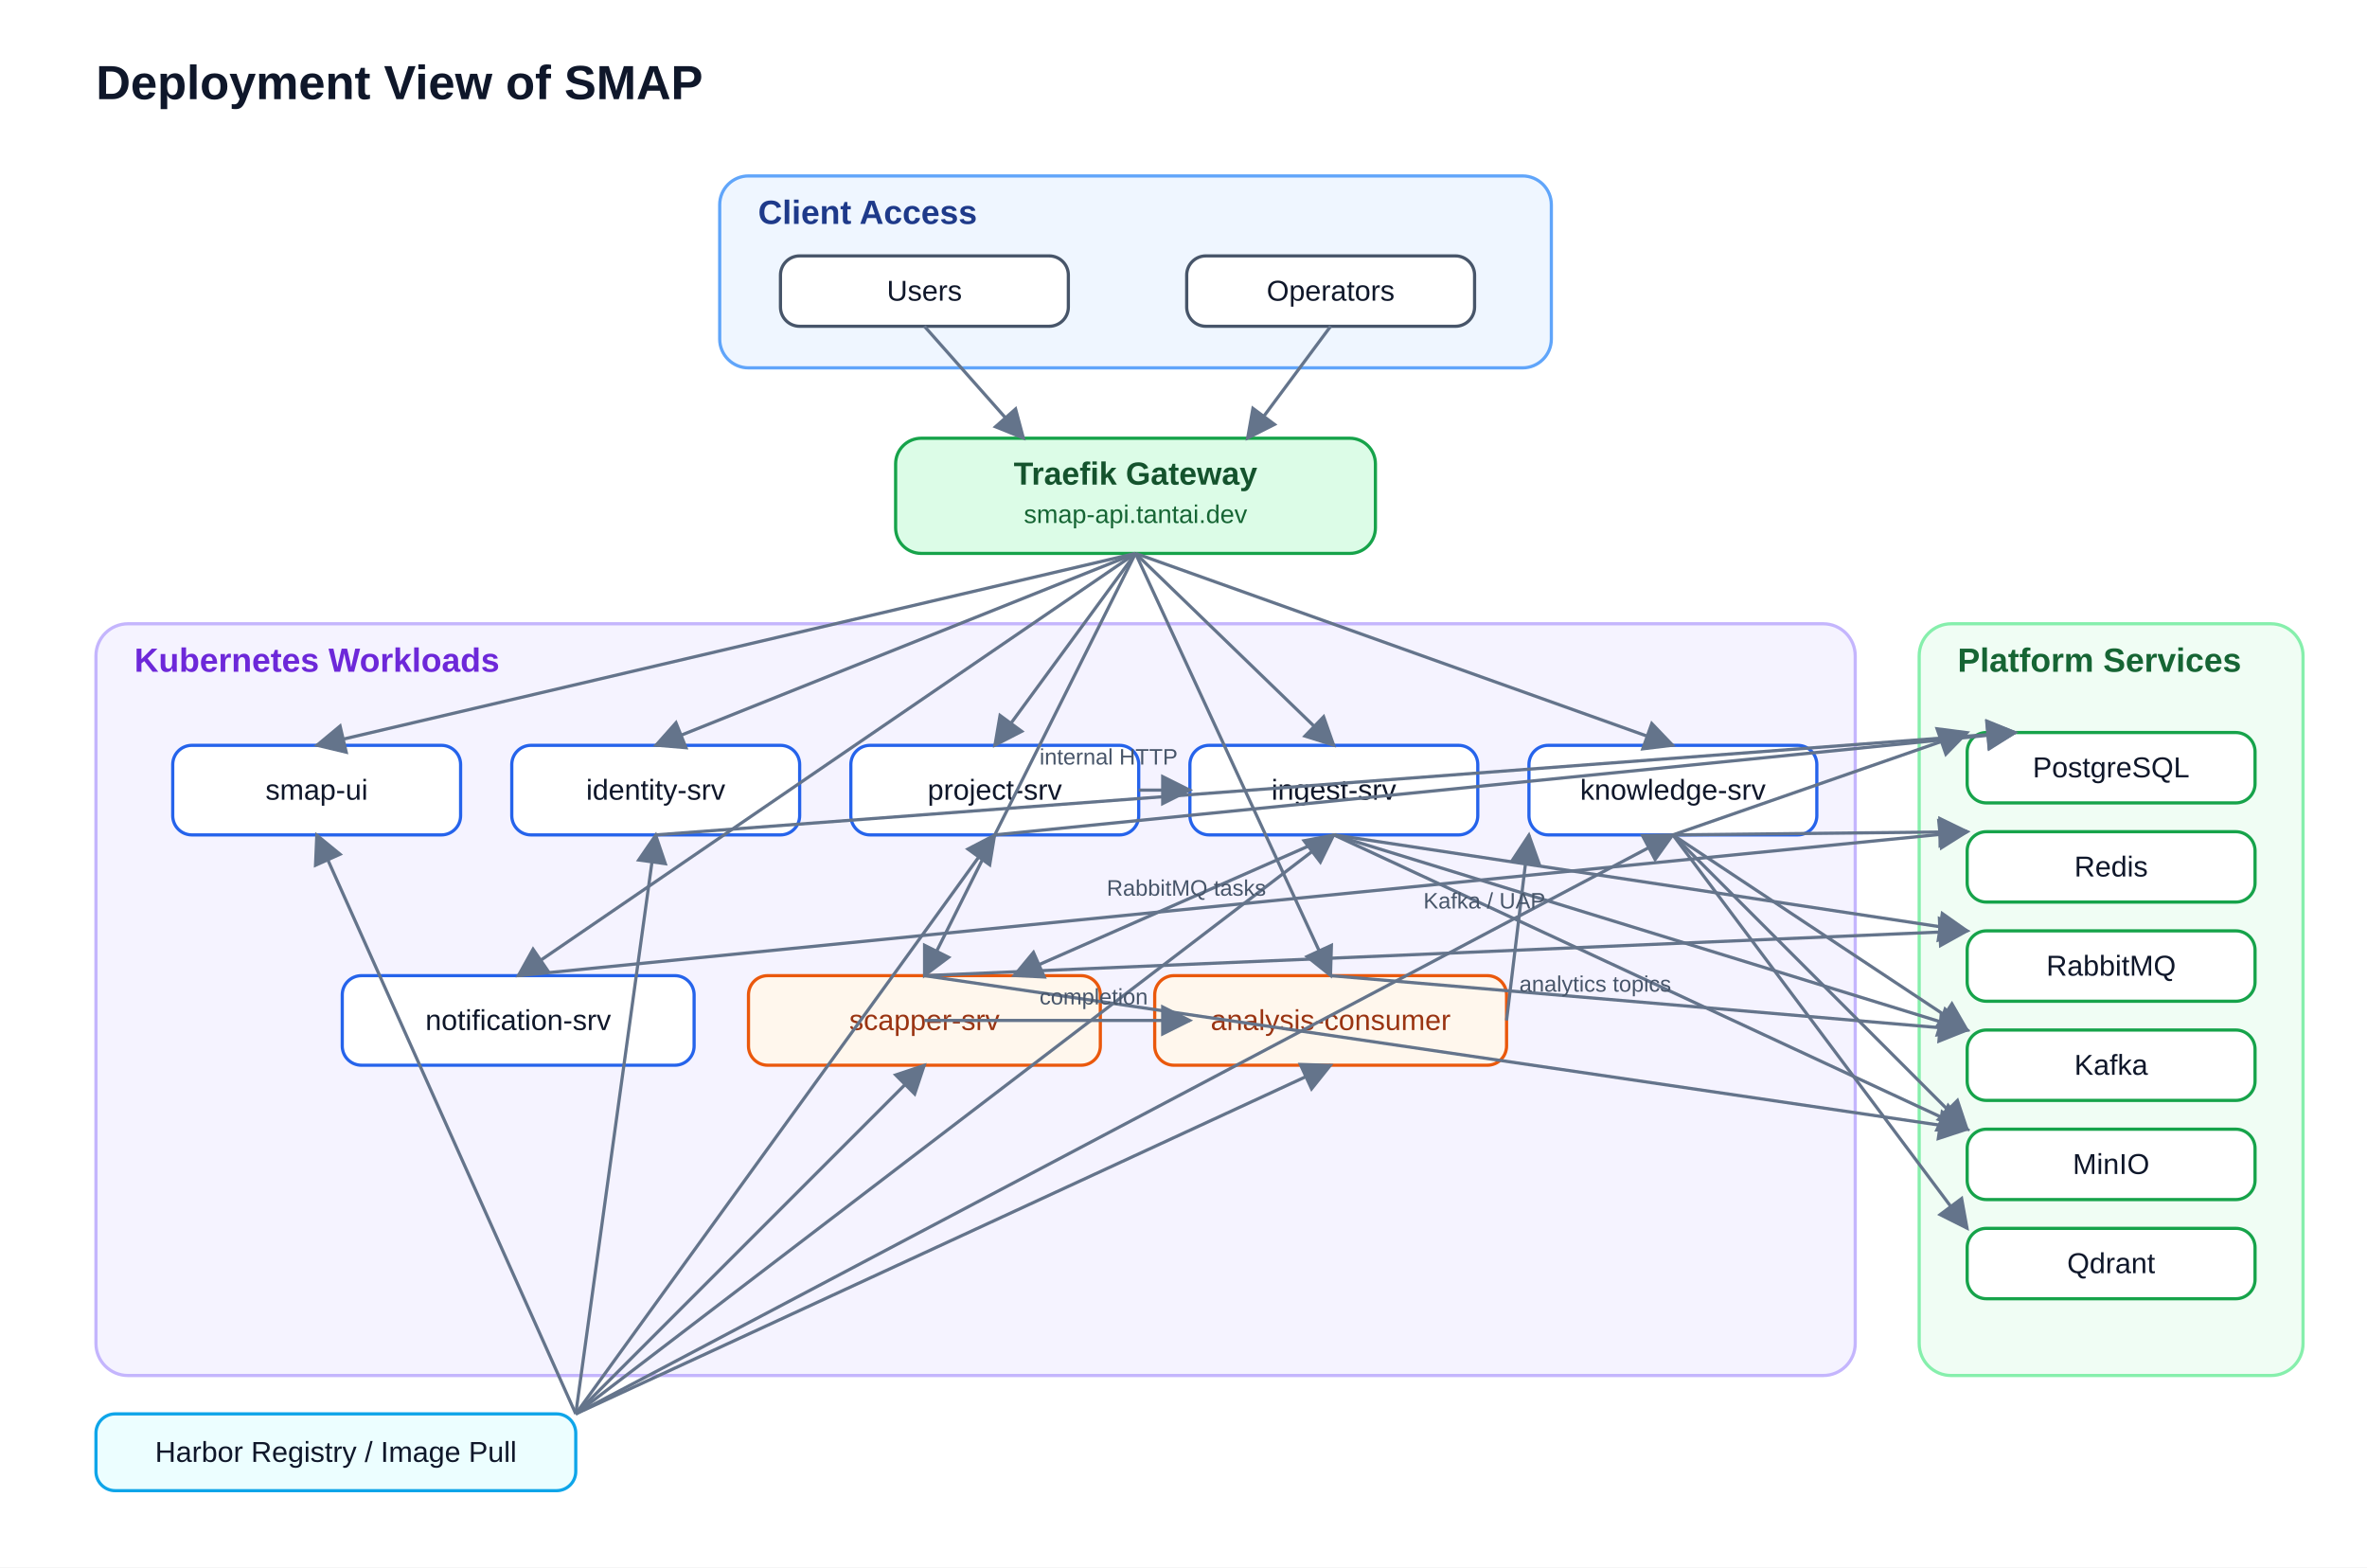
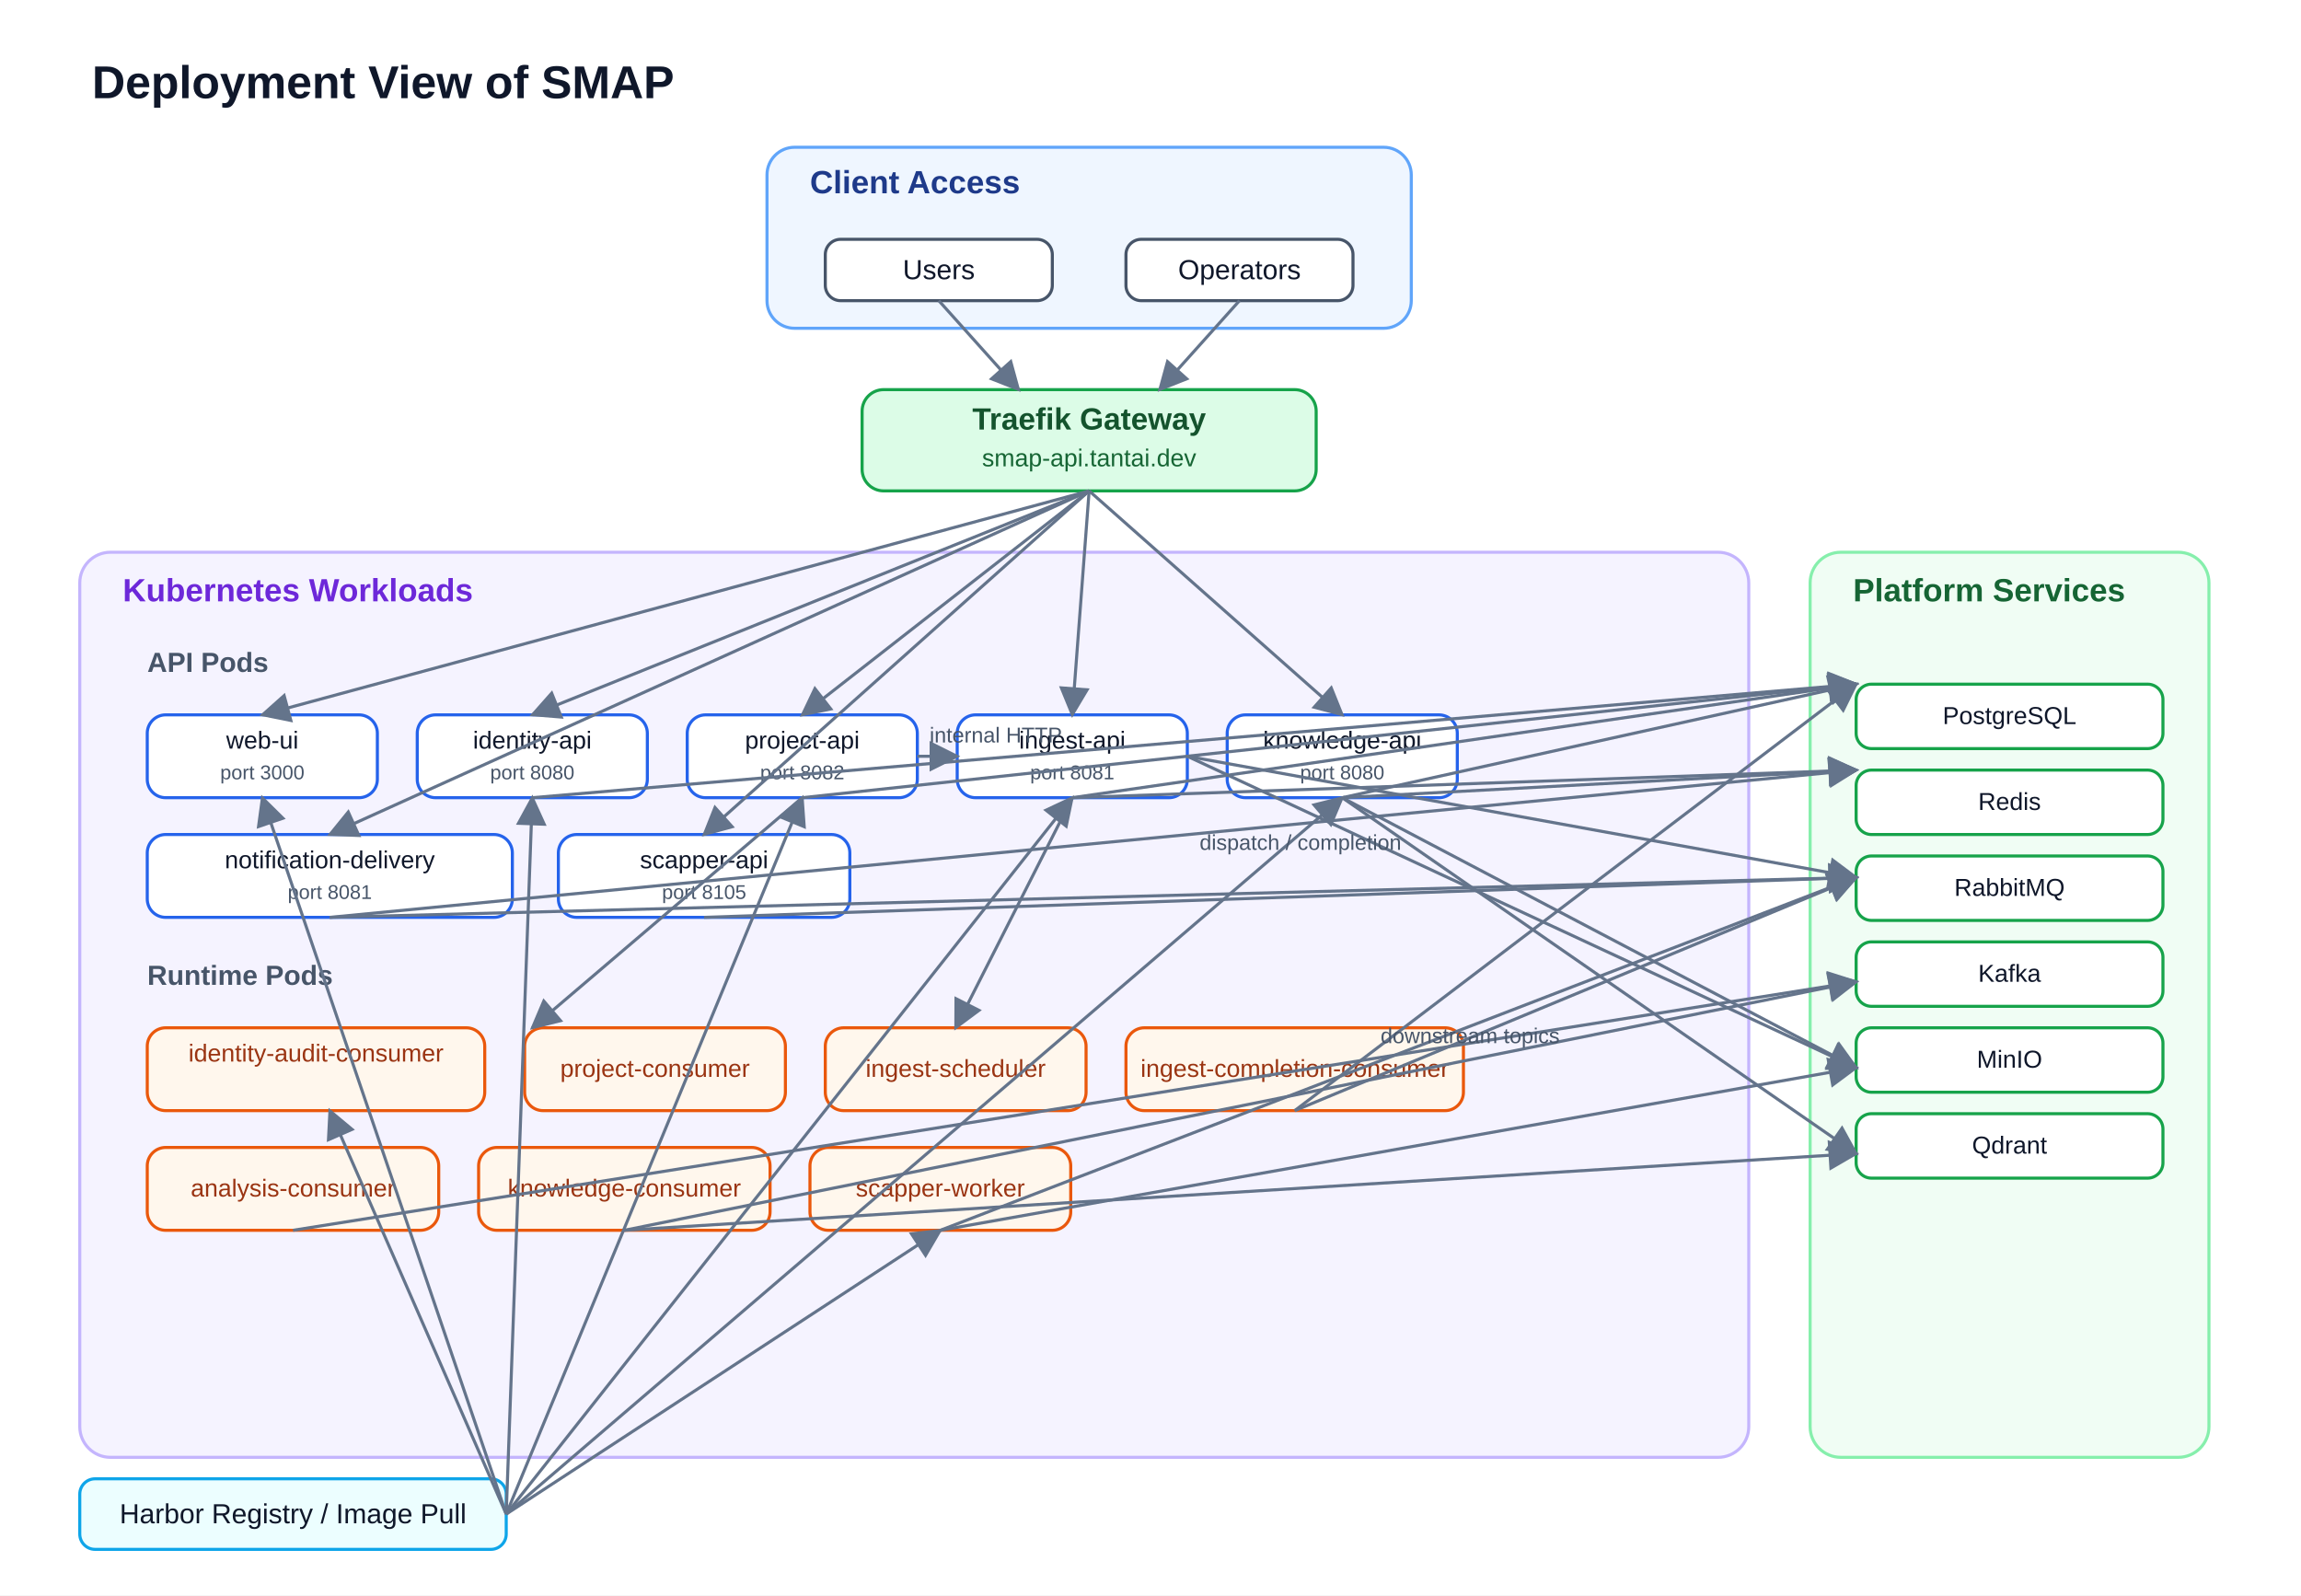
- <svg xmlns="http://www.w3.org/2000/svg" width="1480" height="980" viewBox="0 0 1480 980">
+ <svg xmlns="http://www.w3.org/2000/svg" width="1500" height="1040" viewBox="0 0 1500 1040">
  <defs>
    <marker id="arrow" markerWidth="10" markerHeight="10" refX="9" refY="5" orient="auto">
      <path d="M0,0 L10,5 L0,10 z" fill="#64748b" />
    </marker>
  </defs>
  <rect width="100%" height="100%" fill="#ffffff" />
-   <text x="60" y="62" font-family="Arial, Helvetica, sans-serif" font-size="30" font-weight="700" fill="#0f172a">Deployment View of SMAP</text>
-   <rect x="450" y="110" width="520" height="120" rx="18" fill="#eff6ff" stroke="#60a5fa" stroke-width="2" />
-   <text x="474" y="140" font-family="Arial, Helvetica, sans-serif" font-size="21" font-weight="700" fill="#1e3a8a">Client Access</text>
-   <rect x="488" y="160" width="180" height="44" rx="12" fill="#ffffff" stroke="#475569" stroke-width="2" />
-   <rect x="742" y="160" width="180" height="44" rx="12" fill="#ffffff" stroke="#475569" stroke-width="2" />
-   <text x="578" y="188" text-anchor="middle" font-family="Arial, Helvetica, sans-serif" font-size="18" fill="#0f172a">Users</text>
-   <text x="832" y="188" text-anchor="middle" font-family="Arial, Helvetica, sans-serif" font-size="18" fill="#0f172a">Operators</text>
-   <rect x="560" y="274" width="300" height="72" rx="16" fill="#dcfce7" stroke="#16a34a" stroke-width="2" />
-   <text x="710" y="303" text-anchor="middle" font-family="Arial, Helvetica, sans-serif" font-size="20" font-weight="700" fill="#14532d">Traefik Gateway</text>
-   <text x="710" y="327" text-anchor="middle" font-family="Arial, Helvetica, sans-serif" font-size="16" fill="#166534">smap-api.tantai.dev</text>
-   <rect x="60" y="390" width="1100" height="470" rx="20" fill="#f5f3ff" stroke="#c4b5fd" stroke-width="2" />
-   <text x="84" y="420" font-family="Arial, Helvetica, sans-serif" font-size="21" font-weight="700" fill="#6d28d9">Kubernetes Workloads</text>
-   <g font-family="Arial, Helvetica, sans-serif" font-size="18" fill="#0f172a" text-anchor="middle">
-     <rect x="108" y="466" width="180" height="56" rx="12" fill="#ffffff" stroke="#2563eb" stroke-width="2" />
-     <text x="198" y="500">smap-ui</text>
-     <rect x="320" y="466" width="180" height="56" rx="12" fill="#ffffff" stroke="#2563eb" stroke-width="2" />
-     <text x="410" y="500">identity-srv</text>
-     <rect x="532" y="466" width="180" height="56" rx="12" fill="#ffffff" stroke="#2563eb" stroke-width="2" />
-     <text x="622" y="500">project-srv</text>
-     <rect x="744" y="466" width="180" height="56" rx="12" fill="#ffffff" stroke="#2563eb" stroke-width="2" />
-     <text x="834" y="500">ingest-srv</text>
-     <rect x="956" y="466" width="180" height="56" rx="12" fill="#ffffff" stroke="#2563eb" stroke-width="2" />
-     <text x="1046" y="500">knowledge-srv</text>
-     <rect x="214" y="610" width="220" height="56" rx="12" fill="#ffffff" stroke="#2563eb" stroke-width="2" />
-     <text x="324" y="644">notification-srv</text>
-     <rect x="468" y="610" width="220" height="56" rx="12" fill="#fff7ed" stroke="#ea580c" stroke-width="2" />
-     <text x="578" y="644" fill="#9a3412">scapper-srv</text>
-     <rect x="722" y="610" width="220" height="56" rx="12" fill="#fff7ed" stroke="#ea580c" stroke-width="2" />
-     <text x="832" y="644" fill="#9a3412">analysis-consumer</text>
+   <text x="60" y="64" font-family="Arial, Helvetica, sans-serif" font-size="30" font-weight="700" fill="#0f172a">Deployment View of SMAP</text>
+   <rect x="500" y="96" width="420" height="118" rx="18" fill="#eff6ff" stroke="#60a5fa" stroke-width="2" />
+   <text x="528" y="126" font-family="Arial, Helvetica, sans-serif" font-size="21" font-weight="700" fill="#1e3a8a">Client Access</text>
+   <rect x="538" y="156" width="148" height="40" rx="10" fill="#ffffff" stroke="#475569" stroke-width="2" />
+   <rect x="734" y="156" width="148" height="40" rx="10" fill="#ffffff" stroke="#475569" stroke-width="2" />
+   <text x="612" y="182" text-anchor="middle" font-family="Arial, Helvetica, sans-serif" font-size="18" fill="#0f172a">Users</text>
+   <text x="808" y="182" text-anchor="middle" font-family="Arial, Helvetica, sans-serif" font-size="18" fill="#0f172a">Operators</text>
+   <rect x="562" y="254" width="296" height="66" rx="14" fill="#dcfce7" stroke="#16a34a" stroke-width="2" />
+   <text x="710" y="280" text-anchor="middle" font-family="Arial, Helvetica, sans-serif" font-size="20" font-weight="700" fill="#14532d">Traefik Gateway</text>
+   <text x="710" y="304" text-anchor="middle" font-family="Arial, Helvetica, sans-serif" font-size="16" fill="#166534">smap-api.tantai.dev</text>
+   <rect x="52" y="360" width="1088" height="590" rx="20" fill="#f5f3ff" stroke="#c4b5fd" stroke-width="2" />
+   <text x="80" y="392" font-family="Arial, Helvetica, sans-serif" font-size="21" font-weight="700" fill="#6d28d9">Kubernetes Workloads</text>
+   <text x="96" y="438" font-family="Arial, Helvetica, sans-serif" font-size="18" font-weight="700" fill="#475569">API Pods</text>
+   <text x="96" y="642" font-family="Arial, Helvetica, sans-serif" font-size="18" font-weight="700" fill="#475569">Runtime Pods</text>
+   <rect x="1180" y="360" width="260" height="590" rx="20" fill="#f0fdf4" stroke="#86efac" stroke-width="2" />
+   <text x="1208" y="392" font-family="Arial, Helvetica, sans-serif" font-size="21" font-weight="700" fill="#166534">Platform Services</text>
+   <g font-family="Arial, Helvetica, sans-serif" font-size="16" fill="#0f172a" text-anchor="middle">
+     <rect x="96" y="466" width="150" height="54" rx="12" fill="#ffffff" stroke="#2563eb" stroke-width="2" />
+     <text x="171" y="488">web-ui</text>
+     <text x="171" y="508" font-size="13" fill="#475569">port 3000</text>
+     <rect x="272" y="466" width="150" height="54" rx="12" fill="#ffffff" stroke="#2563eb" stroke-width="2" />
+     <text x="347" y="488">identity-api</text>
+     <text x="347" y="508" font-size="13" fill="#475569">port 8080</text>
+     <rect x="448" y="466" width="150" height="54" rx="12" fill="#ffffff" stroke="#2563eb" stroke-width="2" />
+     <text x="523" y="488">project-api</text>
+     <text x="523" y="508" font-size="13" fill="#475569">port 8082</text>
+     <rect x="624" y="466" width="150" height="54" rx="12" fill="#ffffff" stroke="#2563eb" stroke-width="2" />
+     <text x="699" y="488">ingest-api</text>
+     <text x="699" y="508" font-size="13" fill="#475569">port 8081</text>
+     <rect x="800" y="466" width="150" height="54" rx="12" fill="#ffffff" stroke="#2563eb" stroke-width="2" />
+     <text x="875" y="488">knowledge-api</text>
+     <text x="875" y="508" font-size="13" fill="#475569">port 8080</text>
+     <rect x="96" y="544" width="238" height="54" rx="12" fill="#ffffff" stroke="#2563eb" stroke-width="2" />
+     <text x="215" y="566">notification-delivery</text>
+     <text x="215" y="586" font-size="13" fill="#475569">port 8081</text>
+     <rect x="364" y="544" width="190" height="54" rx="12" fill="#ffffff" stroke="#2563eb" stroke-width="2" />
+     <text x="459" y="566">scapper-api</text>
+     <text x="459" y="586" font-size="13" fill="#475569">port 8105</text>
+     <rect x="96" y="670" width="220" height="54" rx="12" fill="#fff7ed" stroke="#ea580c" stroke-width="2" />
+     <text x="206" y="692" fill="#9a3412">identity-audit-consumer</text>
+     <rect x="342" y="670" width="170" height="54" rx="12" fill="#fff7ed" stroke="#ea580c" stroke-width="2" />
+     <text x="427" y="702" fill="#9a3412">project-consumer</text>
+     <rect x="538" y="670" width="170" height="54" rx="12" fill="#fff7ed" stroke="#ea580c" stroke-width="2" />
+     <text x="623" y="702" fill="#9a3412">ingest-scheduler</text>
+     <rect x="734" y="670" width="220" height="54" rx="12" fill="#fff7ed" stroke="#ea580c" stroke-width="2" />
+     <text x="844" y="702" fill="#9a3412">ingest-completion-consumer</text>
+     <rect x="96" y="748" width="190" height="54" rx="12" fill="#fff7ed" stroke="#ea580c" stroke-width="2" />
+     <text x="191" y="780" fill="#9a3412">analysis-consumer</text>
+     <rect x="312" y="748" width="190" height="54" rx="12" fill="#fff7ed" stroke="#ea580c" stroke-width="2" />
+     <text x="407" y="780" fill="#9a3412">knowledge-consumer</text>
+     <rect x="528" y="748" width="170" height="54" rx="12" fill="#fff7ed" stroke="#ea580c" stroke-width="2" />
+     <text x="613" y="780" fill="#9a3412">scapper-worker</text>
  </g>
-   <rect x="1200" y="390" width="240" height="470" rx="20" fill="#f0fdf4" stroke="#86efac" stroke-width="2" />
-   <text x="1224" y="420" font-family="Arial, Helvetica, sans-serif" font-size="21" font-weight="700" fill="#166534">Platform Services</text>
-   <g font-family="Arial, Helvetica, sans-serif" font-size="18" fill="#0f172a" text-anchor="middle">
-     <rect x="1230" y="458" width="180" height="44" rx="12" fill="#ffffff" stroke="#16a34a" stroke-width="2" />
-     <text x="1320" y="486">PostgreSQL</text>
-     <rect x="1230" y="520" width="180" height="44" rx="12" fill="#ffffff" stroke="#16a34a" stroke-width="2" />
-     <text x="1320" y="548">Redis</text>
-     <rect x="1230" y="582" width="180" height="44" rx="12" fill="#ffffff" stroke="#16a34a" stroke-width="2" />
-     <text x="1320" y="610">RabbitMQ</text>
-     <rect x="1230" y="644" width="180" height="44" rx="12" fill="#ffffff" stroke="#16a34a" stroke-width="2" />
-     <text x="1320" y="672">Kafka</text>
-     <rect x="1230" y="706" width="180" height="44" rx="12" fill="#ffffff" stroke="#16a34a" stroke-width="2" />
-     <text x="1320" y="734">MinIO</text>
-     <rect x="1230" y="768" width="180" height="44" rx="12" fill="#ffffff" stroke="#16a34a" stroke-width="2" />
-     <text x="1320" y="796">Qdrant</text>
+   <g font-family="Arial, Helvetica, sans-serif" font-size="16" fill="#0f172a" text-anchor="middle">
+     <rect x="1210" y="446" width="200" height="42" rx="10" fill="#ffffff" stroke="#16a34a" stroke-width="2" />
+     <text x="1310" y="472">PostgreSQL</text>
+     <rect x="1210" y="502" width="200" height="42" rx="10" fill="#ffffff" stroke="#16a34a" stroke-width="2" />
+     <text x="1310" y="528">Redis</text>
+     <rect x="1210" y="558" width="200" height="42" rx="10" fill="#ffffff" stroke="#16a34a" stroke-width="2" />
+     <text x="1310" y="584">RabbitMQ</text>
+     <rect x="1210" y="614" width="200" height="42" rx="10" fill="#ffffff" stroke="#16a34a" stroke-width="2" />
+     <text x="1310" y="640">Kafka</text>
+     <rect x="1210" y="670" width="200" height="42" rx="10" fill="#ffffff" stroke="#16a34a" stroke-width="2" />
+     <text x="1310" y="696">MinIO</text>
+     <rect x="1210" y="726" width="200" height="42" rx="10" fill="#ffffff" stroke="#16a34a" stroke-width="2" />
+     <text x="1310" y="752">Qdrant</text>
  </g>
-   <rect x="60" y="884" width="300" height="48" rx="12" fill="#ecfeff" stroke="#0ea5e9" stroke-width="2" />
-   <text x="210" y="914" text-anchor="middle" font-family="Arial, Helvetica, sans-serif" font-size="18" fill="#0f172a">Harbor Registry / Image Pull</text>
+   <rect x="52" y="964" width="278" height="46" rx="10" fill="#ecfeff" stroke="#0ea5e9" stroke-width="2" />
+   <text x="191" y="993" text-anchor="middle" font-family="Arial, Helvetica, sans-serif" font-size="18" fill="#0f172a">Harbor Registry / Image Pull</text>
  <g fill="none" stroke="#64748b" stroke-width="2" marker-end="url(#arrow)">
-     <path d="M578 204 L640 274" />
-     <path d="M832 204 L780 274" />
-     <path d="M710 346 L198 466" />
-     <path d="M710 346 L410 466" />
-     <path d="M710 346 L622 466" />
-     <path d="M710 346 L834 466" />
-     <path d="M710 346 L1046 466" />
-     <path d="M710 346 L324 610" />
-     <path d="M710 346 L578 610" />
-     <path d="M710 346 L832 610" />
-     <path d="M712 494 L744 494" />
-     <path d="M834 522 L634 610" />
-     <path d="M578 638 L744 638" />
-     <path d="M942 638 L956 522" />
-     <path d="M410 522 L1260 458" />
-     <path d="M622 522 L1260 458" />
-     <path d="M834 522 L1230 582" />
-     <path d="M834 522 L1230 644" />
-     <path d="M834 522 L1230 706" />
-     <path d="M1046 522 L1230 458" />
-     <path d="M1046 522 L1230 520" />
-     <path d="M1046 522 L1230 644" />
-     <path d="M1046 522 L1230 706" />
-     <path d="M1046 522 L1230 768" />
-     <path d="M324 610 L1230 520" />
-     <path d="M578 610 L1230 582" />
-     <path d="M578 610 L1230 706" />
-     <path d="M832 610 L1230 644" />
-     <path d="M360 884 L198 522" />
-     <path d="M360 884 L410 522" />
-     <path d="M360 884 L622 522" />
-     <path d="M360 884 L834 522" />
-     <path d="M360 884 L1046 522" />
-     <path d="M360 884 L578 666" />
-     <path d="M360 884 L832 666" />
+     <path d="M612 196 L664 254" />
+     <path d="M808 196 L756 254" />
+     <path d="M710 320 L171 466" />
+     <path d="M710 320 L347 466" />
+     <path d="M710 320 L523 466" />
+     <path d="M710 320 L699 466" />
+     <path d="M710 320 L875 466" />
+     <path d="M710 320 L215 544" />
+     <path d="M710 320 L459 544" />
+     <path d="M598 493 L624 493" />
+     <path d="M774 493 L1210 572" />
+     <path d="M774 493 L1210 696" />
+     <path d="M523 520 L347 670" />
+     <path d="M699 520 L623 670" />
+     <path d="M191 802 L1210 640" />
+     <path d="M407 802 L1210 640" />
+     <path d="M407 802 L1210 752" />
+     <path d="M613 802 L1210 572" />
+     <path d="M613 802 L1210 696" />
+     <path d="M844 724 L1210 572" />
+     <path d="M844 724 L1210 446" />
+     <path d="M347 520 L1210 446" />
+     <path d="M523 520 L1210 446" />
+     <path d="M699 520 L1210 446" />
+     <path d="M699 520 L1210 502" />
+     <path d="M875 520 L1210 446" />
+     <path d="M875 520 L1210 502" />
+     <path d="M875 520 L1210 696" />
+     <path d="M875 520 L1210 752" />
+     <path d="M215 598 L1210 502" />
+     <path d="M215 598 L1210 572" />
+     <path d="M459 598 L1210 572" />
+     <path d="M330 987 L171 520" />
+     <path d="M330 987 L347 520" />
+     <path d="M330 987 L523 520" />
+     <path d="M330 987 L699 520" />
+     <path d="M330 987 L875 520" />
+     <path d="M330 987 L215 724" />
+     <path d="M330 987 L613 802" />
  </g>
  <g font-family="Arial, Helvetica, sans-serif" font-size="14" fill="#475569">
-     <text x="650" y="478">internal HTTP</text>
-     <text x="692" y="560">RabbitMQ tasks</text>
-     <text x="650" y="628">completion</text>
-     <text x="950" y="620">analytics topics</text>
-     <text x="890" y="568">Kafka / UAP</text>
+     <text x="606" y="484">internal HTTP</text>
+     <text x="782" y="554">dispatch / completion</text>
+     <text x="900" y="680">downstream topics</text>
  </g>
</svg>
